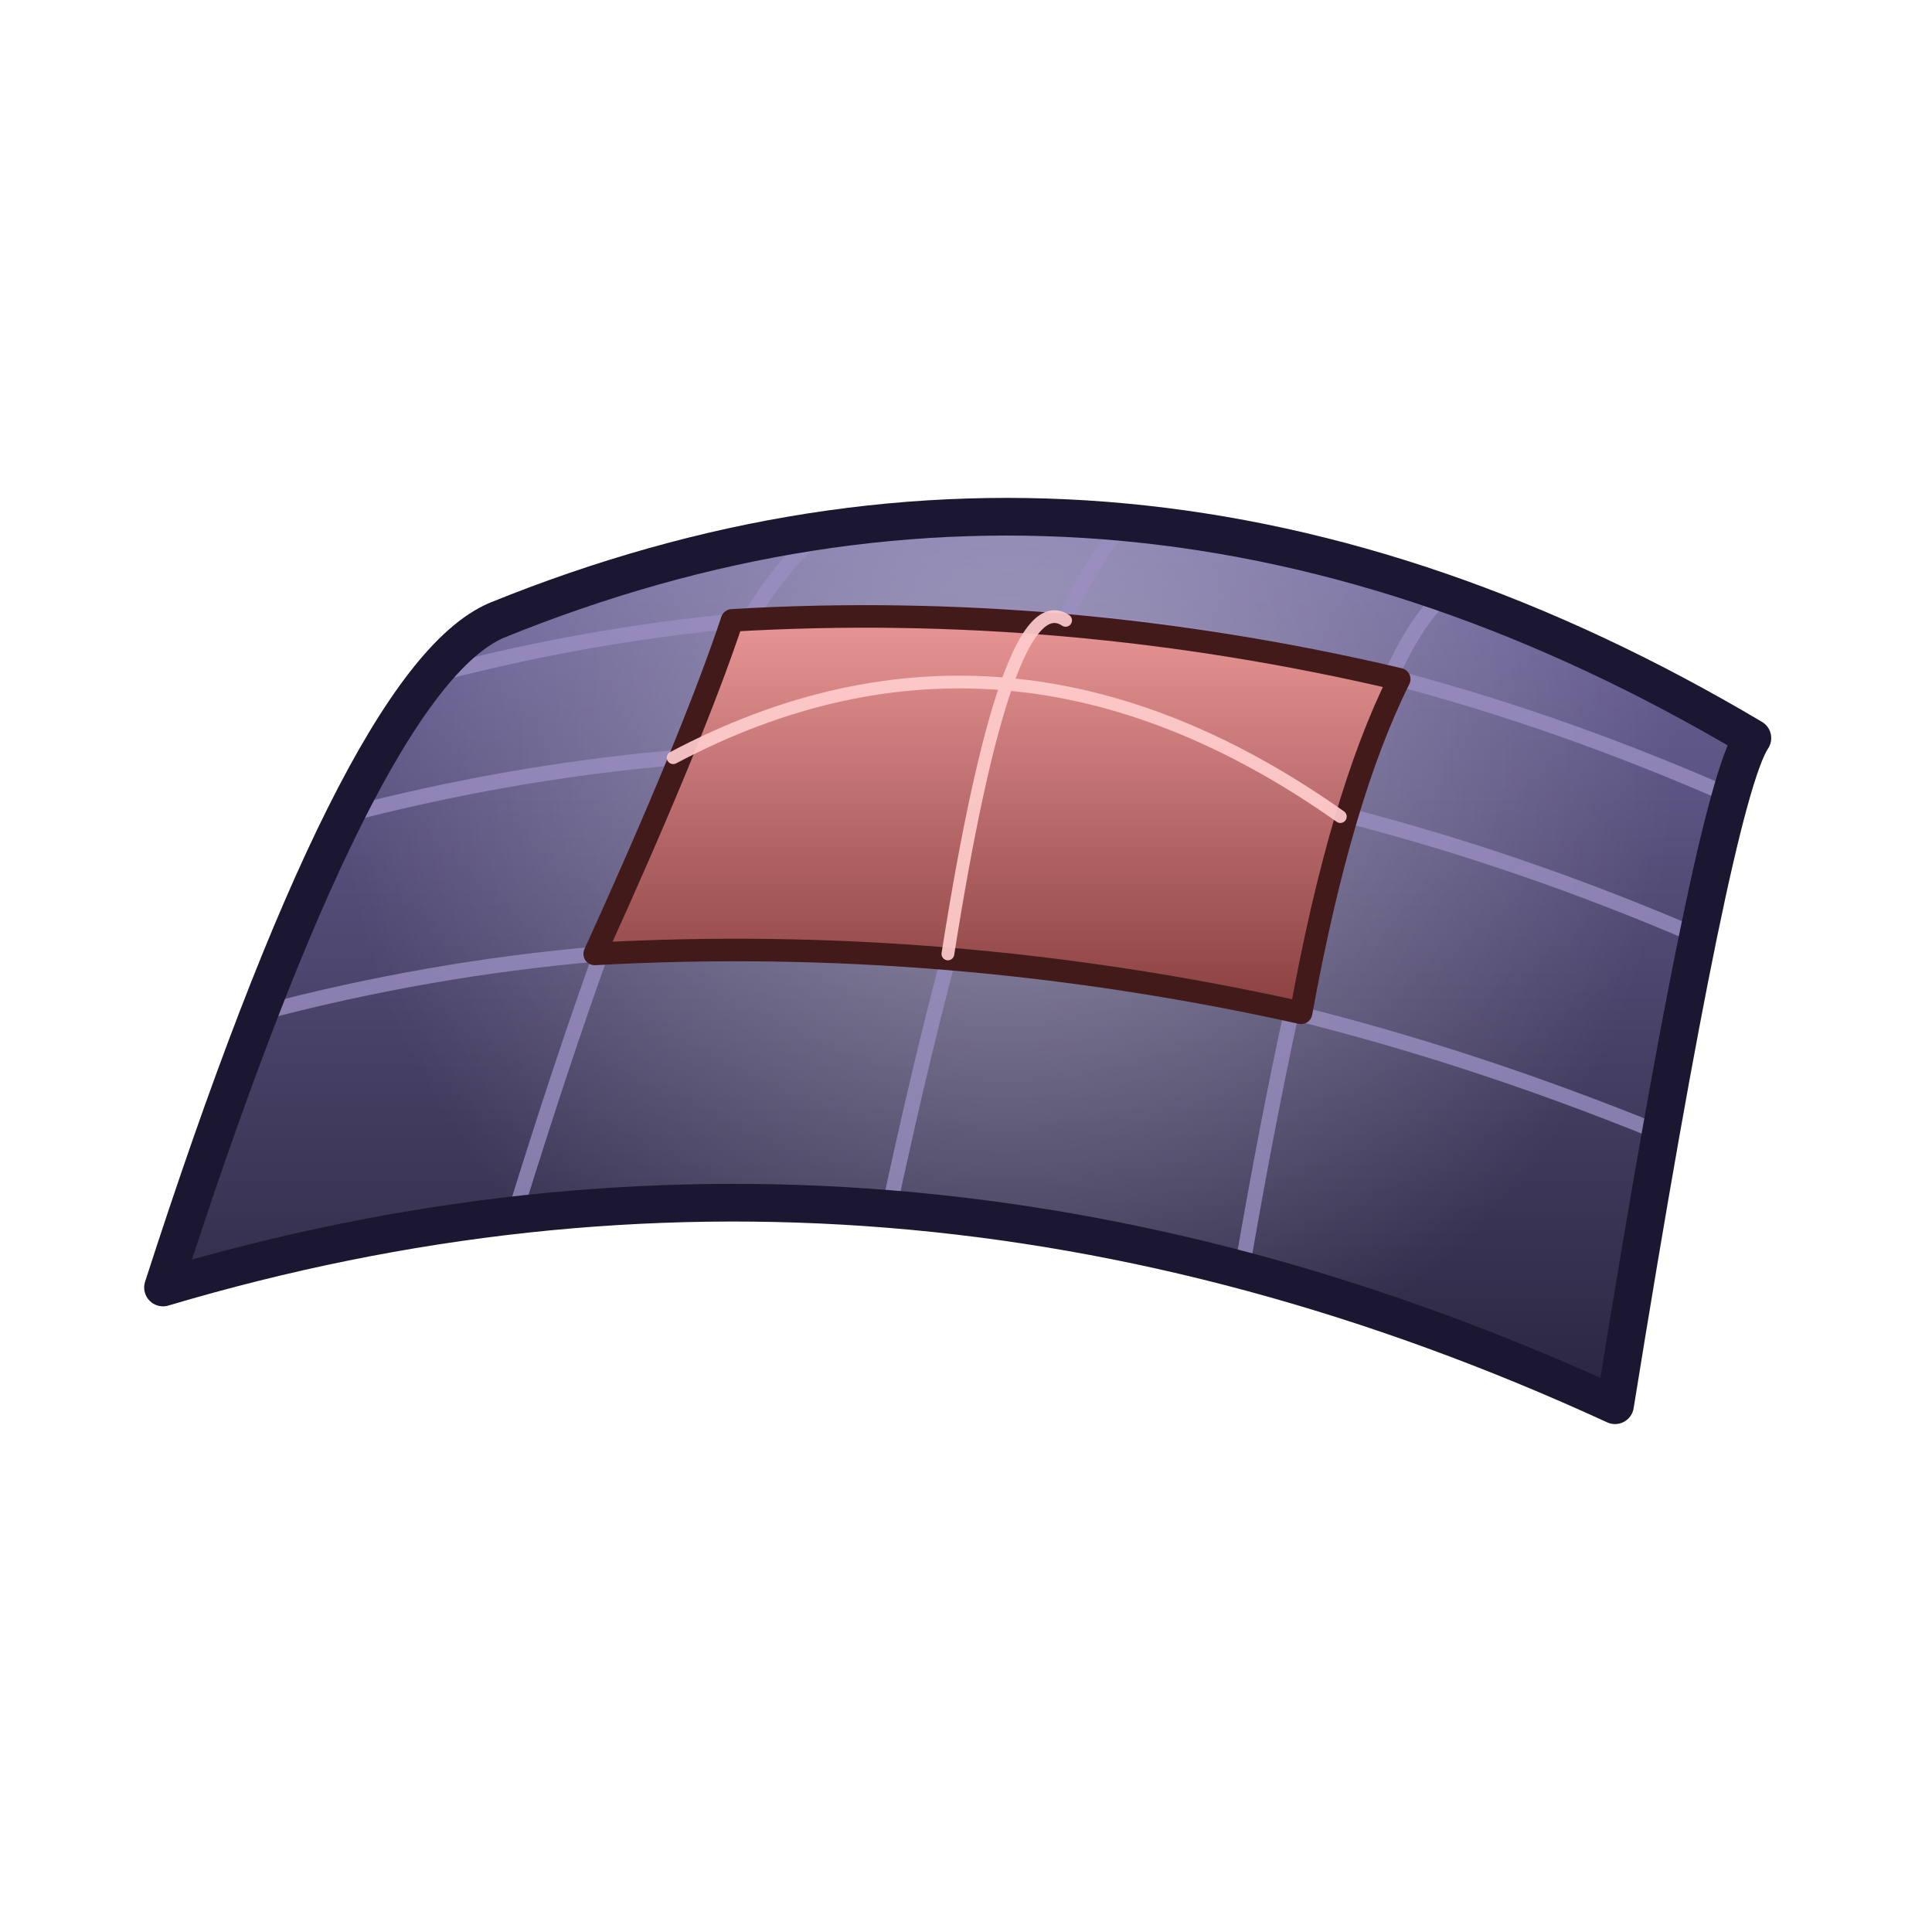
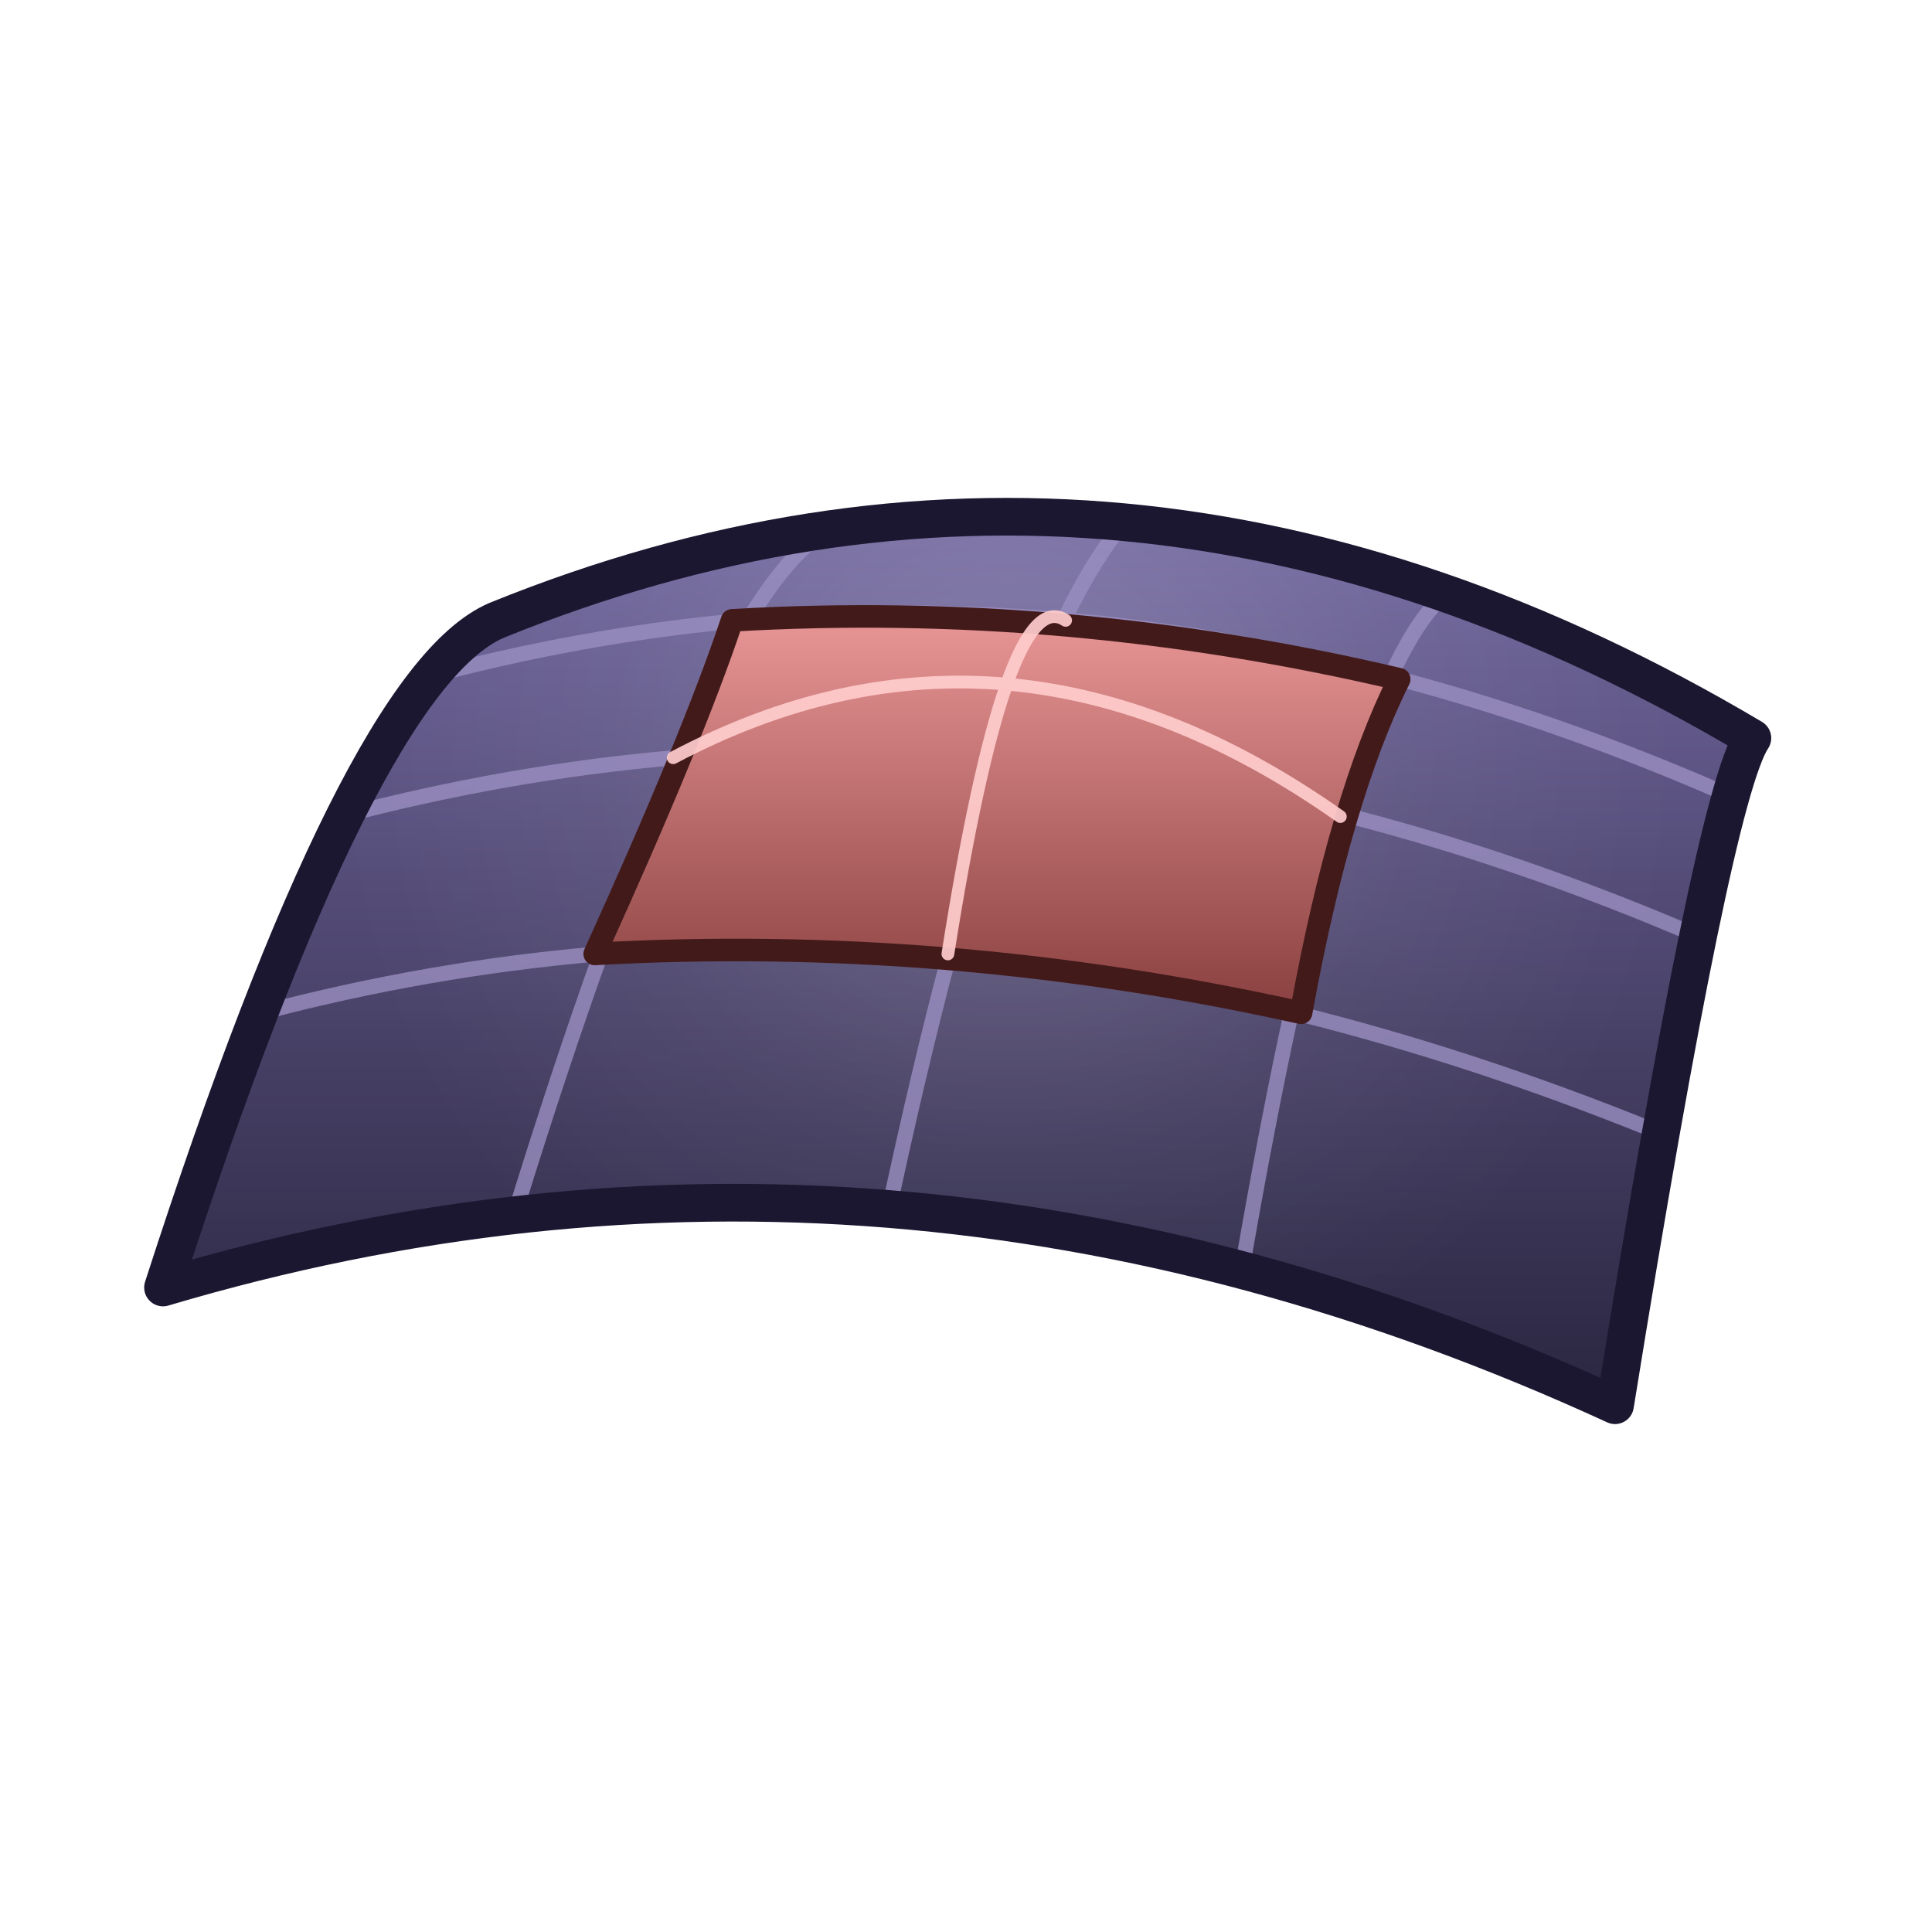
<svg xmlns="http://www.w3.org/2000/svg" width="128" height="128" viewBox="0 0 128 128">
  <defs>
    <linearGradient id="surface" x1="0" y1="0" x2="0" y2="1">
      <stop offset="0" stop-color="#7268a0" />
      <stop offset="0.55" stop-color="#4a436a" />
      <stop offset="1" stop-color="#2a2640" />
    </linearGradient>
    <linearGradient id="patch" x1="0" y1="0" x2="0" y2="1">
      <stop offset="0" stop-color="#e89595" />
      <stop offset="1" stop-color="#8a4040" />
    </linearGradient>
    <radialGradient id="highlight" cx="64" cy="34" r="34" gradientUnits="userSpaceOnUse">
-       <stop offset="0" stop-color="#ffffff" stop-opacity="0.38" />
+       <stop offset="0" stop-color="#ffffff" stop-opacity="0.18" />
+       <stop offset="0.6" stop-color="#ffffff" stop-opacity="0.05" />
      <stop offset="1" stop-color="#ffffff" stop-opacity="0" />
    </radialGradient>
    <clipPath id="outerClip">
      <path d="M 38 27 Q 70 14 102 33 Q 100 36 95 67 Q 58 50 21 61 Q 31 30 38 27 Z                M 50 27 Q 67 26 84 30 Q 81 36 79 47 Q 61 43 43 44 Q 48 33 50 27 Z" clip-rule="evenodd" />
    </clipPath>
  </defs>
  <g transform="translate(-16.5 6) scale(1.3)">
    <path d="M 38 27 Q 70 14 102 33 Q 100 36 95 67 Q 58 50 21 61 Q 31 30 38 27 Z              M 50 27 Q 67 26 84 30 Q 81 36 79 47 Q 61 43 43 44 Q 48 33 50 27 Z" fill="url(#surface)" fill-rule="evenodd" />
    <path d="M 38 27 Q 70 14 102 33 Q 100 36 95 67 Q 58 50 21 61 Q 31 30 38 27 Z" fill="url(#highlight)" />
    <g clip-path="url(#outerClip)" fill="none" stroke="#9a8ec0" stroke-width="0.77" stroke-linecap="round" opacity="0.8">
      <path d="M 54 23 Q 48 28 39 57" />
      <path d="M 70 22 Q 64 29 58 57" />
      <path d="M 86 26 Q 81 31 76 60" />
      <path d="M 34 30 Q 67 21 101 36" />
      <path d="M 30 37 Q 64 28 99 43" />
      <path d="M 26 47 Q 60 38 97 53" />
    </g>
    <path d="M 38 27 Q 70 14 102 33 Q 100 36 95 67 Q 58 50 21 61 Q 31 30 38 27 Z" fill="none" stroke="#1b1730" stroke-width="1.92" stroke-linejoin="round" />
    <path d="M 50 27 Q 67 26 84 30 Q 81 36 79 47 Q 61 43 43 44 Q 48 33 50 27 Z" fill="none" stroke="#120e20" stroke-width="1" stroke-linejoin="round" />
    <path d="M 50 27 Q 67 26 84 30 Q 81 36 79 47 Q 61 43 43 44 Q 48 33 50 27 Z" fill="url(#patch)" stroke="#431a1a" stroke-width="1.15" stroke-linejoin="round" />
    <g fill="none" stroke="#ffcccc" stroke-width="0.65" stroke-linecap="round" opacity="0.92">
      <path d="M 67 27 Q 64 25 61 44" />
      <path d="M 47 34 Q 64 25 81 37" />
    </g>
  </g>
</svg>
